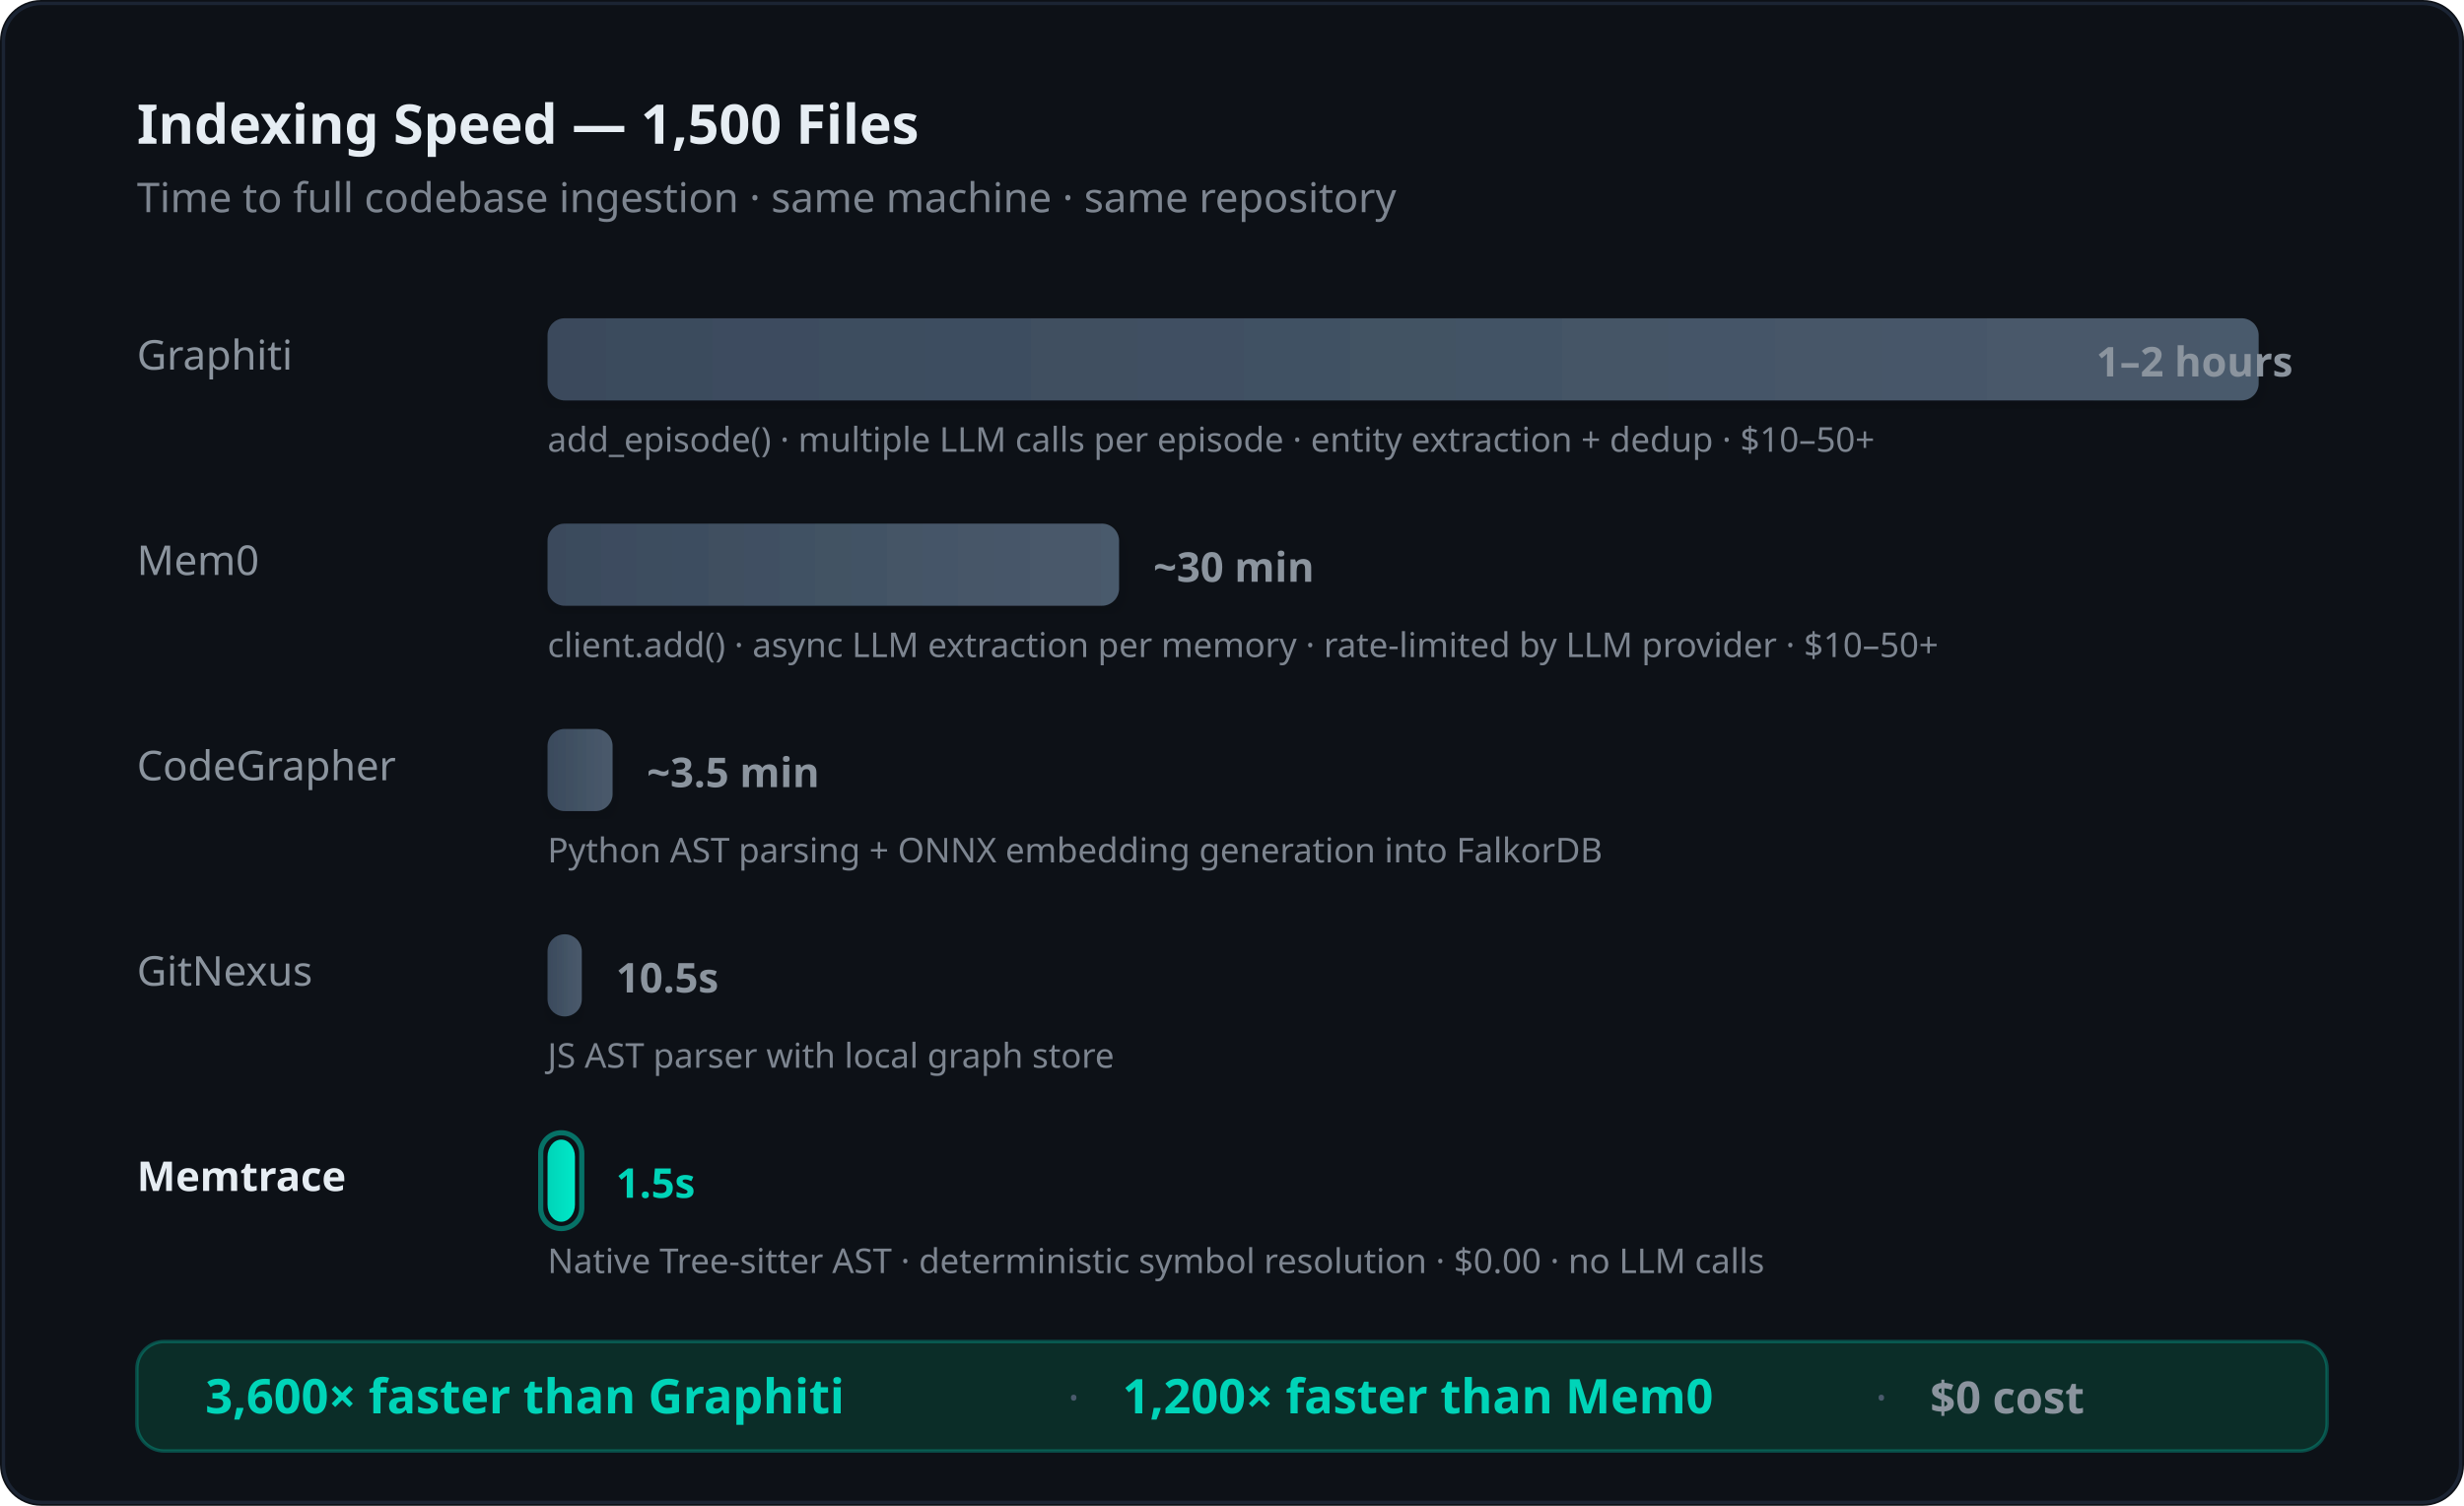
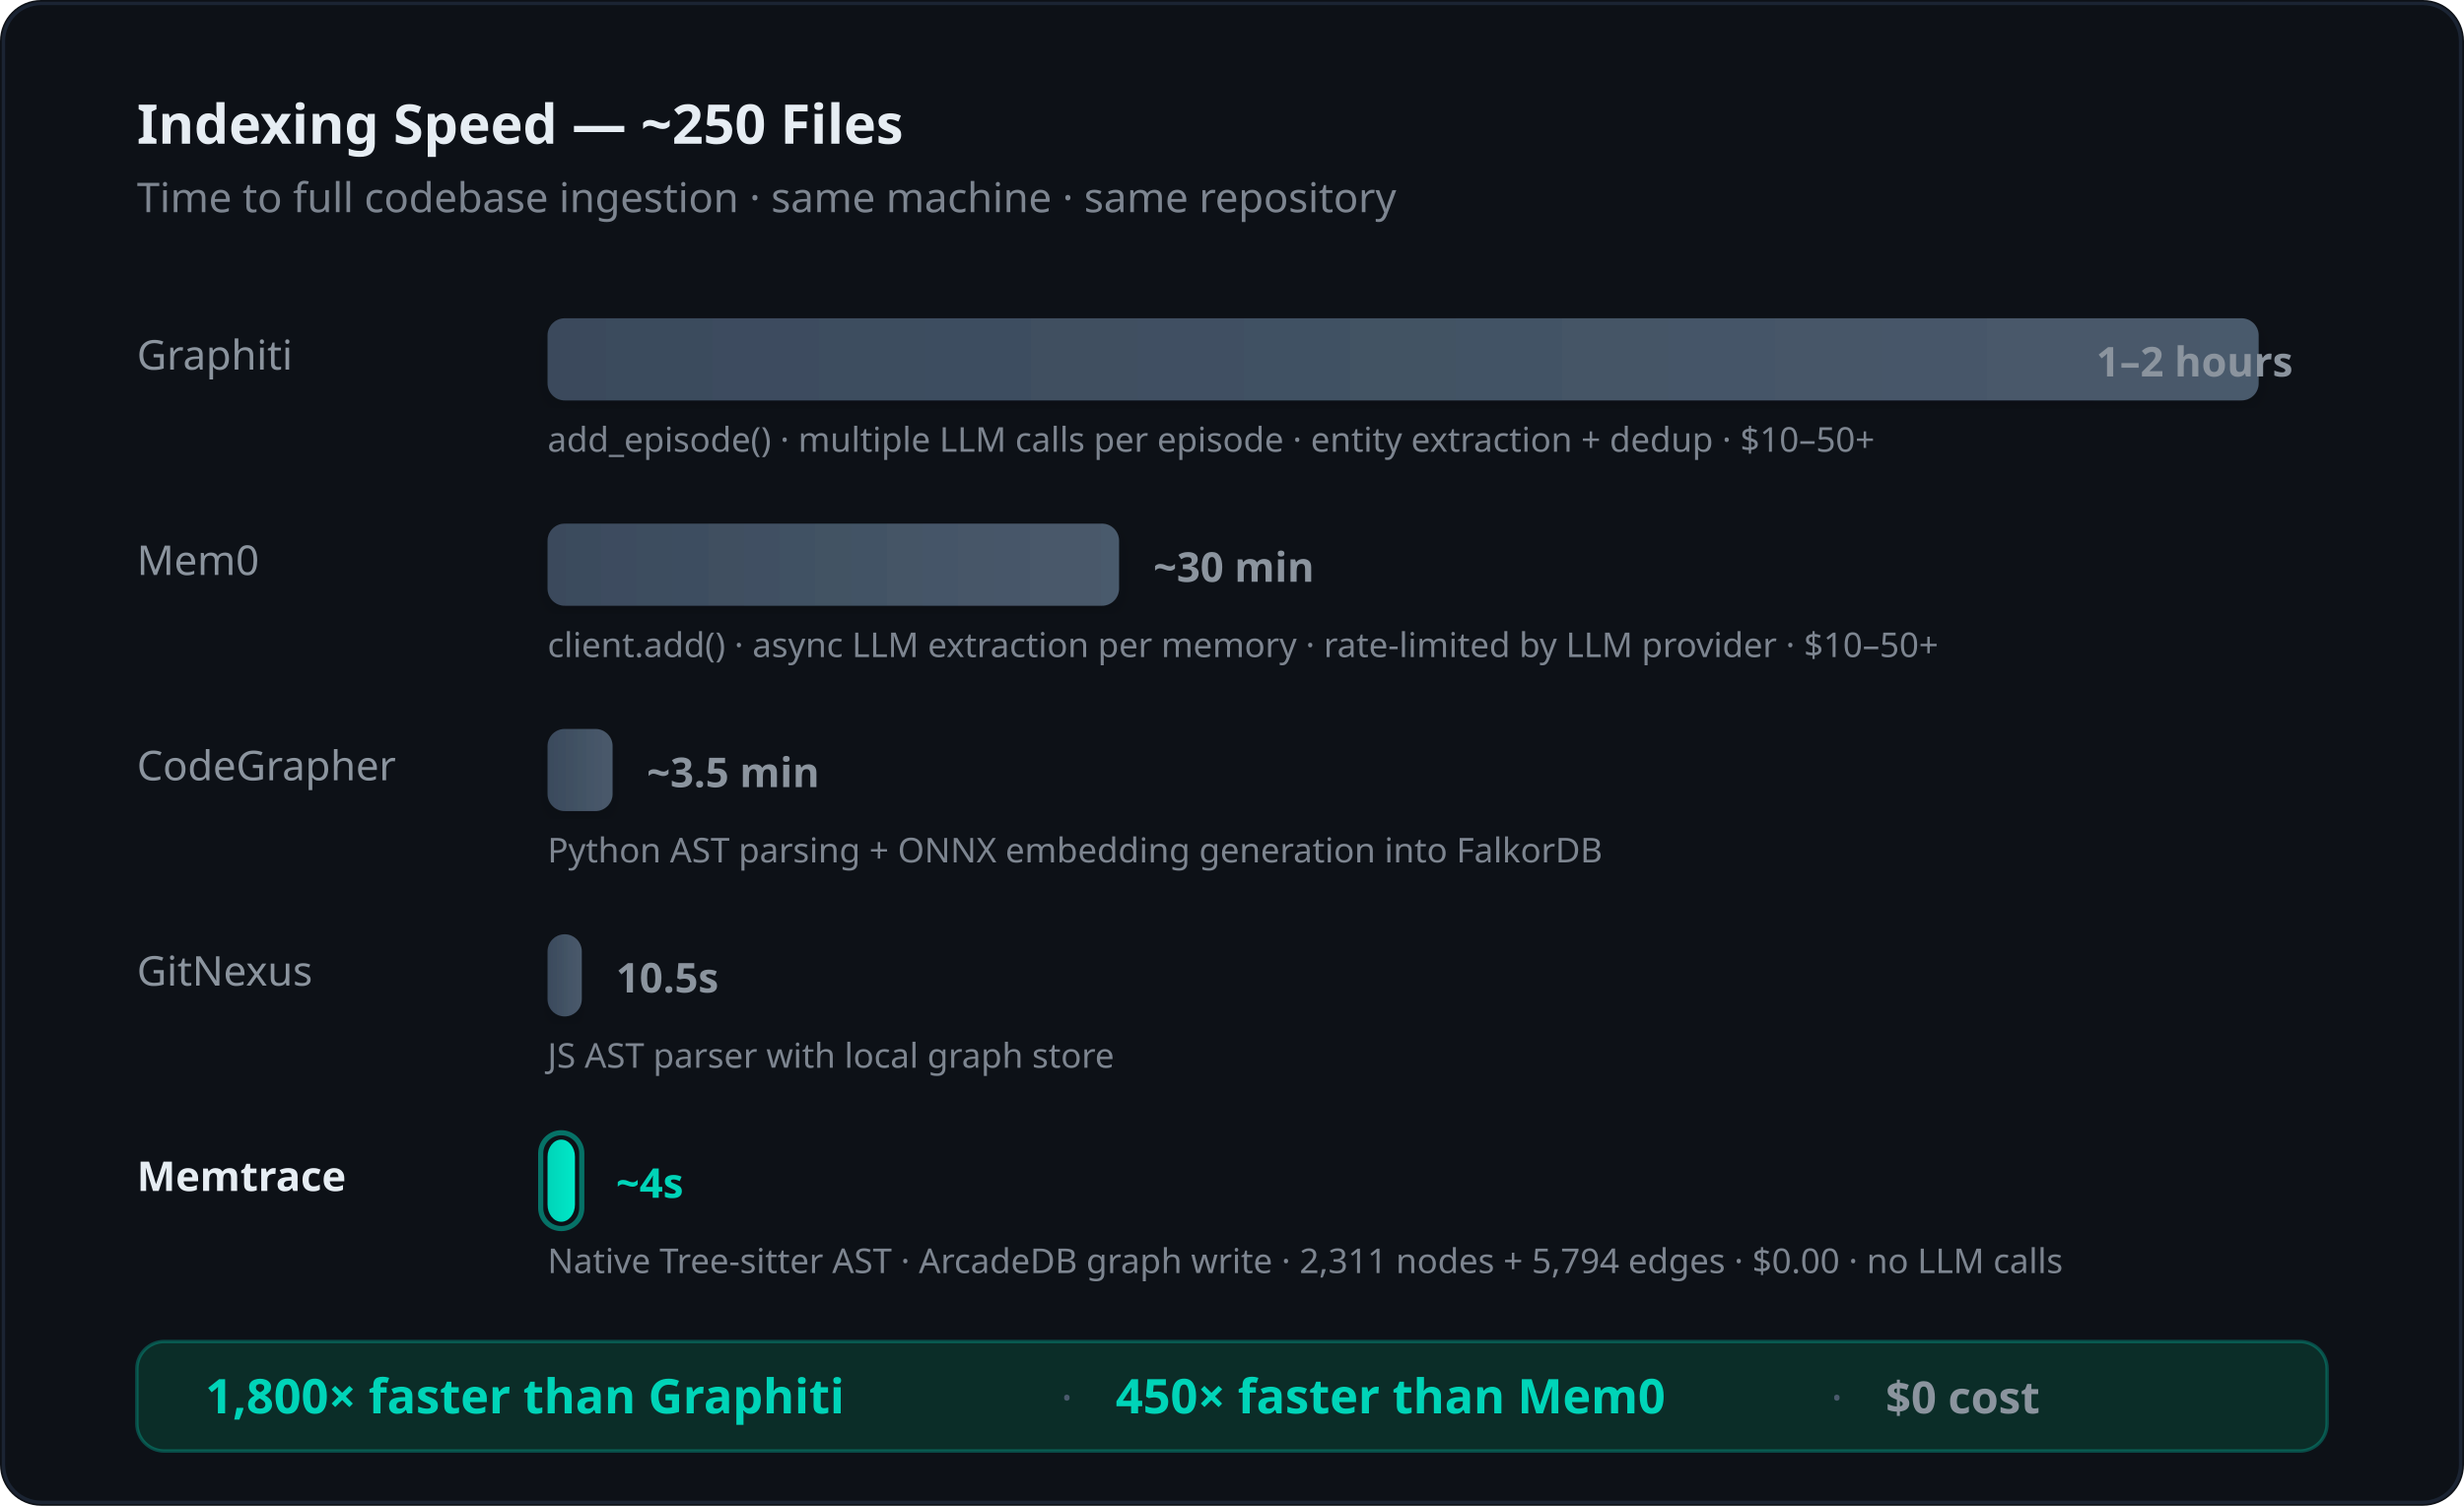
<svg xmlns="http://www.w3.org/2000/svg" viewBox="0 0 720 440" font-family="'Segoe UI', system-ui, -apple-system, sans-serif">
  <defs>
    <linearGradient id="tealGrad3" x1="0%" y1="0%" x2="100%" y2="0%">
      <stop offset="0%" style="stop-color:#00D4B8;stop-opacity:1" />
      <stop offset="100%" style="stop-color:#00E8C8;stop-opacity:1" />
    </linearGradient>
    <linearGradient id="grayGrad3" x1="0%" y1="0%" x2="100%" y2="0%">
      <stop offset="0%" style="stop-color:#3A4A5C;stop-opacity:1" />
      <stop offset="100%" style="stop-color:#4A5A6C;stop-opacity:1" />
    </linearGradient>
    <filter id="shadow3">
      <feDropShadow dx="0" dy="2" stdDeviation="3" flood-opacity="0.15" />
    </filter>
  </defs>
  <rect width="720" height="440" rx="12" fill="#0D1117" />
  <rect x="1" y="1" width="718" height="438" rx="11" fill="none" stroke="#1B2433" stroke-width="1" />
-   <text x="40" y="42" fill="#E6EDF3" font-size="16" font-weight="600">Indexing Speed — 1,500 Files</text>
+   <text x="40" y="42" fill="#E6EDF3" font-size="16" font-weight="600">Indexing Speed — ~250 Files</text>
  <text x="40" y="62" fill="#7D8590" font-size="12">Time to full codebase ingestion · same machine · same repository</text>
  <text x="40" y="108" fill="#8B949E" font-size="12" font-weight="500">Graphiti</text>
  <rect x="160" y="93" width="500" height="24" rx="5" fill="url(#grayGrad3)" filter="url(#shadow3)" />
  <text x="670" y="110" fill="#8B949E" font-size="12" font-weight="600" text-anchor="end">1–2 hours</text>
  <text x="160" y="132" fill="#7D8590" font-size="10">add_episode() · multiple LLM calls per episode · entity extraction + dedup · $10–50+</text>
  <text x="40" y="168" fill="#8B949E" font-size="12" font-weight="500">Mem0</text>
  <rect x="160" y="153" width="167" height="24" rx="5" fill="url(#grayGrad3)" filter="url(#shadow3)" />
  <text x="337" y="170" fill="#8B949E" font-size="12" font-weight="600">~30 min</text>
  <text x="160" y="192" fill="#7D8590" font-size="10">client.add() · async LLM extraction per memory · rate-limited by LLM provider · $10–50+</text>
  <text x="40" y="228" fill="#8B949E" font-size="12" font-weight="500">CodeGrapher</text>
  <rect x="160" y="213" width="19" height="24" rx="5" fill="url(#grayGrad3)" filter="url(#shadow3)" />
  <text x="189" y="230" fill="#8B949E" font-size="12" font-weight="600">~3.5 min</text>
  <text x="160" y="252" fill="#7D8590" font-size="10">Python AST parsing + ONNX embedding generation into FalkorDB</text>
  <text x="40" y="288" fill="#8B949E" font-size="12" font-weight="500">GitNexus</text>
  <rect x="160" y="273" width="10" height="24" rx="5" fill="url(#grayGrad3)" filter="url(#shadow3)" />
  <text x="180" y="290" fill="#8B949E" font-size="12" font-weight="600">10.5s</text>
  <text x="160" y="312" fill="#7D8590" font-size="10">JS AST parser with local graph store</text>
  <text x="40" y="348" fill="#E6EDF3" font-size="12" font-weight="600">Memtrace</text>
  <rect x="160" y="333" width="8" height="24" rx="5" fill="url(#tealGrad3)" filter="url(#shadow3)" />
  <rect x="158" y="331" width="12" height="28" rx="6" fill="none" stroke="#00D4B8" stroke-width="1.5" opacity="0.5" />
-   <text x="180" y="350" fill="#00D4B8" font-size="12" font-weight="700">1.5s</text>
-   <text x="160" y="372" fill="#7D8590" font-size="10">Native Tree-sitter AST · deterministic symbol resolution · $0.00 · no LLM calls</text>
+   <text x="180" y="350" fill="#00D4B8" font-size="12" font-weight="700">~4s</text>
+   <text x="160" y="372" fill="#7D8590" font-size="10">Native Tree-sitter AST · ArcadeDB graph write · 2,311 nodes + 5,794 edges · $0.00 · no LLM calls</text>
  <rect x="40" y="392" width="640" height="32" rx="8" fill="#0B2D28" stroke="#00D4B8" stroke-width="1" stroke-opacity="0.3" />
-   <text x="60" y="413" fill="#00D4B8" font-size="14" font-weight="700">3,600× faster than Graphiti</text>
-   <text x="312" y="413" fill="#4A5A6C" font-size="13">·</text>
-   <text x="328" y="413" fill="#00D4B8" font-size="14" font-weight="700">1,200× faster than Mem0</text>
-   <text x="548" y="413" fill="#4A5A6C" font-size="13">·</text>
-   <text x="564" y="413" fill="#8B949E" font-size="13" font-weight="600">$0 cost</text>
+   <text x="60" y="413" fill="#00D4B8" font-size="14" font-weight="700">1,800× faster than Graphiti</text>
+   <text x="310" y="413" fill="#4A5A6C" font-size="13">·</text>
+   <text x="326" y="413" fill="#00D4B8" font-size="14" font-weight="700">450× faster than Mem0</text>
+   <text x="535" y="413" fill="#4A5A6C" font-size="13">·</text>
+   <text x="551" y="413" fill="#8B949E" font-size="13" font-weight="600">$0 cost</text>
</svg>
